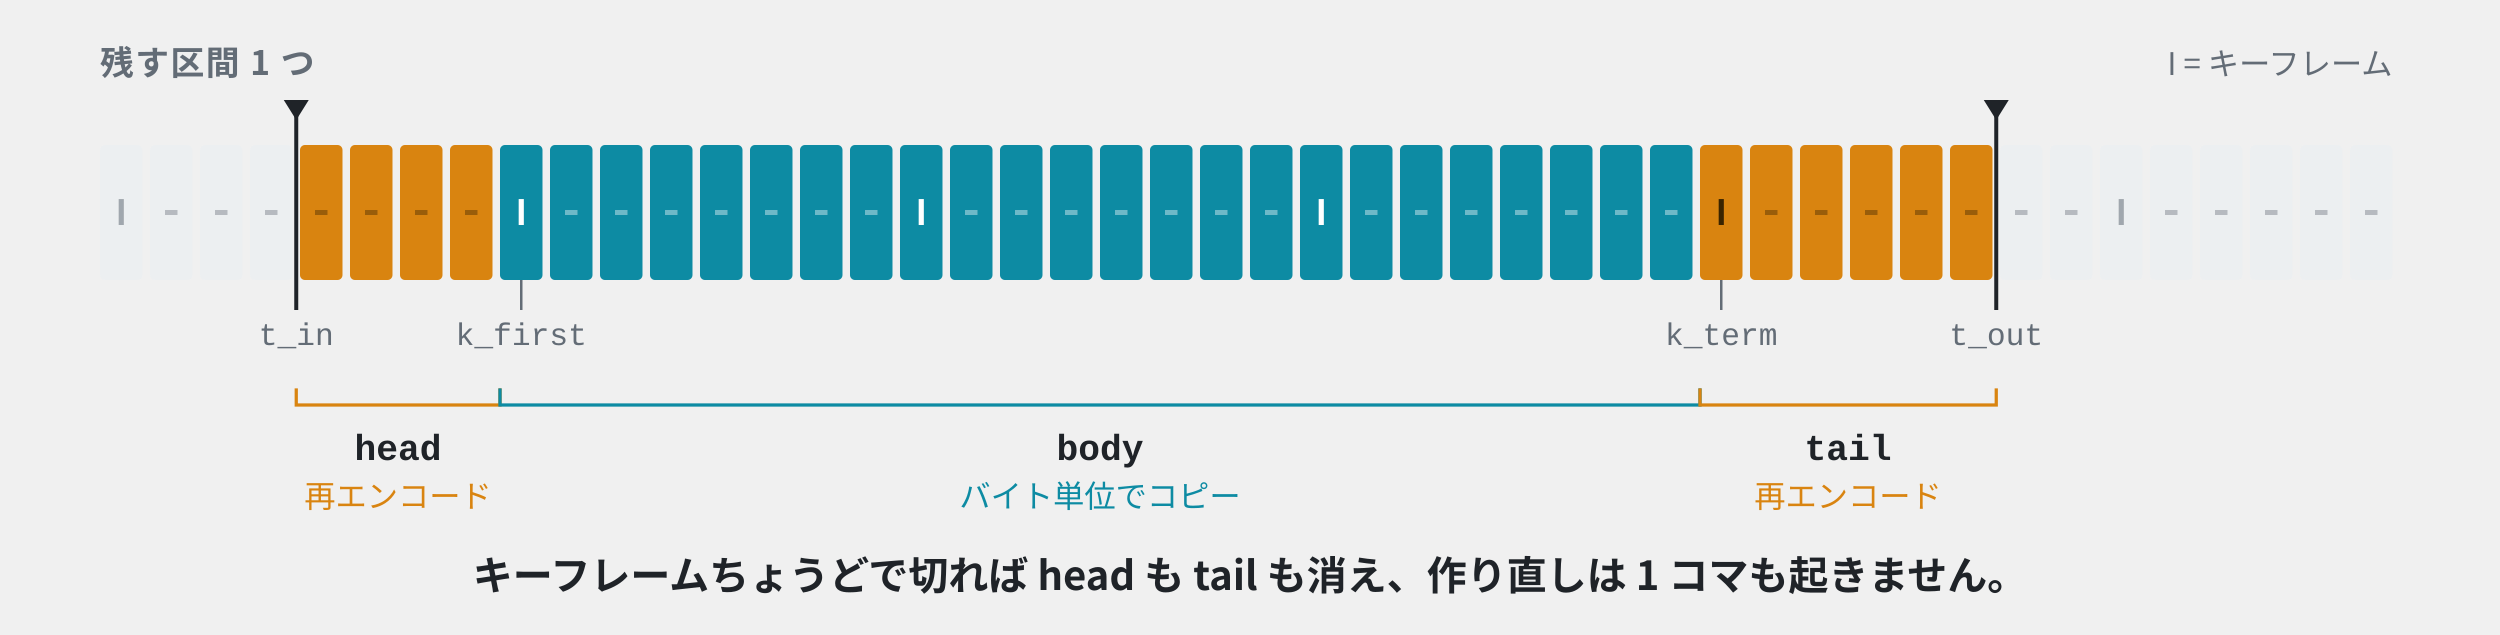
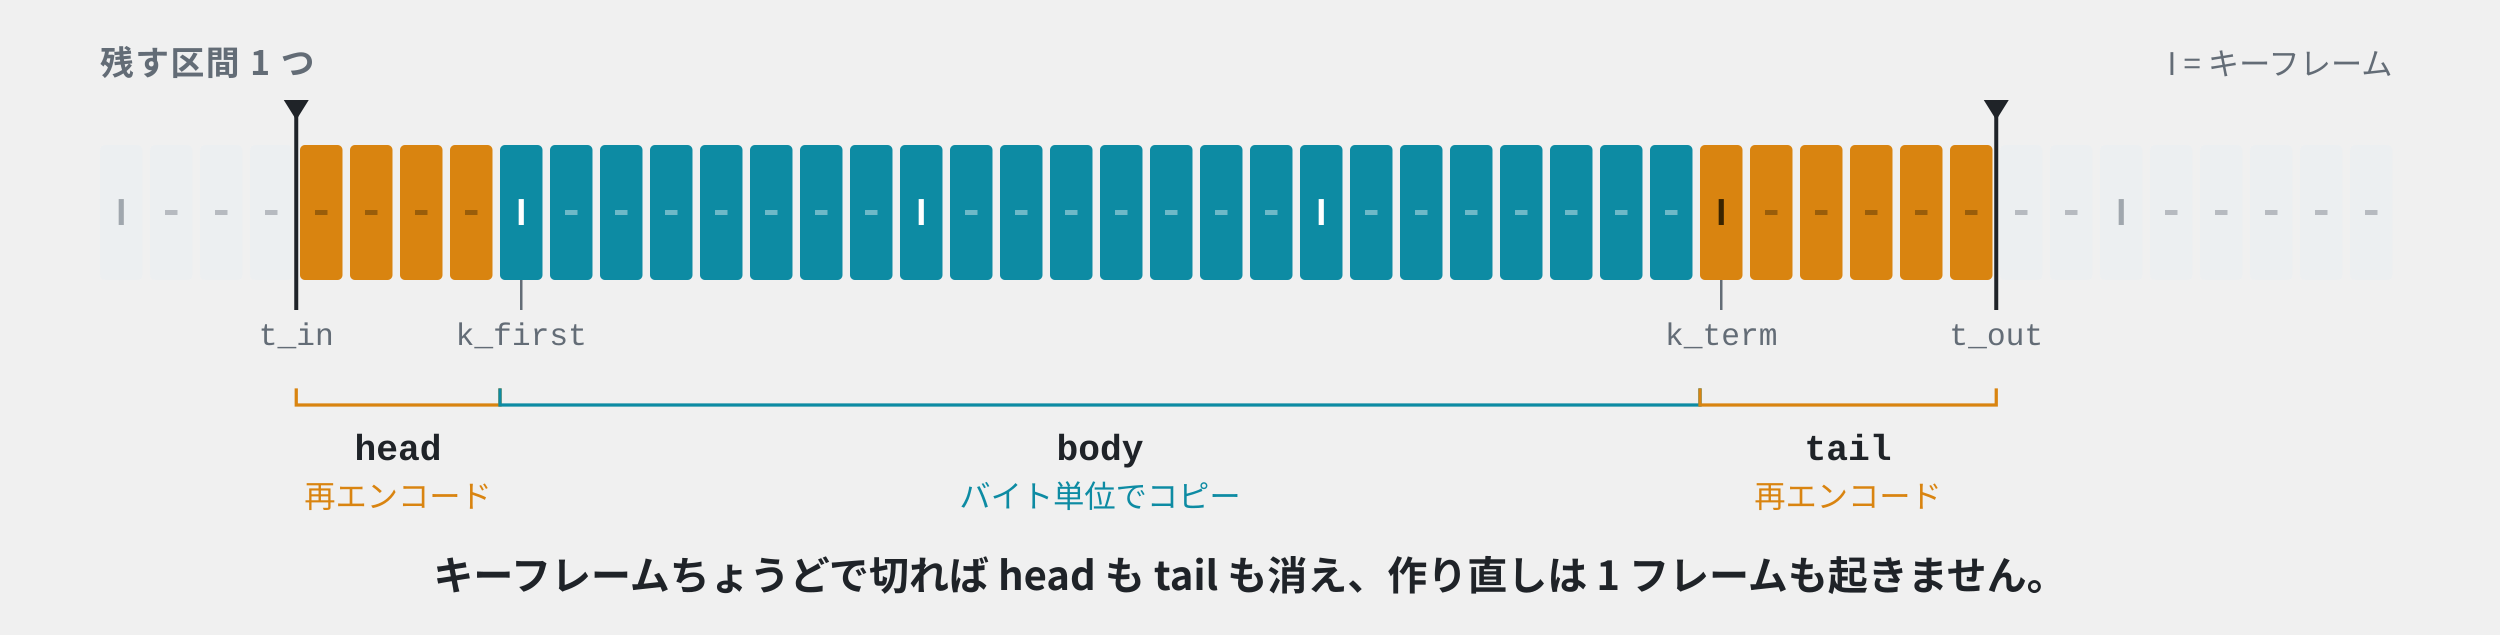
- <svg xmlns="http://www.w3.org/2000/svg" viewBox="0 0 1000 254" width="1000" height="254" font-family="-apple-system, BlinkMacSystemFont, 'Hiragino Sans', 'Hiragino Kaku Gothic ProN', 'Yu Gothic', YuGothic, 'Noto Sans JP', 'Noto Sans CJK JP', Meiryo, sans-serif">
+ <svg xmlns="http://www.w3.org/2000/svg" viewBox="0 0 1000 254" width="1000" height="254" font-family="'Noto Sans CJK JP', 'Noto Sans JP', -apple-system, BlinkMacSystemFont, 'Hiragino Sans', 'Hiragino Kaku Gothic ProN', 'Yu Gothic', YuGothic, Meiryo, sans-serif">
  <text x="40" y="30" font-size="13.5" font-weight="600" letter-spacing="0.6" fill="#636c76">残す区間 1 つ</text>
  <text x="957.0" y="30" text-anchor="end" font-size="12.5" fill="#636c76">I = キーフレーム</text>
  <rect x="40.0" y="58" width="17" height="54" rx="2" fill="#eaeef2" opacity="0.55" />
  <text x="48.5" y="90" text-anchor="middle" font-size="14" font-weight="700" fill="#636c76" opacity="0.55">I</text>
  <rect x="60.0" y="58" width="17" height="54" rx="2" fill="#eaeef2" opacity="0.55" />
  <rect x="66.0" y="84" width="5" height="2" fill="#636c76" opacity="0.4" />
  <rect x="80.0" y="58" width="17" height="54" rx="2" fill="#eaeef2" opacity="0.55" />
  <rect x="86.0" y="84" width="5" height="2" fill="#636c76" opacity="0.4" />
  <rect x="100.0" y="58" width="17" height="54" rx="2" fill="#eaeef2" opacity="0.55" />
  <rect x="106.0" y="84" width="5" height="2" fill="#636c76" opacity="0.4" />
  <rect x="120.0" y="58" width="17" height="54" rx="2" fill="#d98410" opacity="1" />
  <rect x="126.0" y="84" width="5" height="2" fill="#3a2400" opacity="0.4" />
  <rect x="140.0" y="58" width="17" height="54" rx="2" fill="#d98410" opacity="1" />
  <rect x="146.0" y="84" width="5" height="2" fill="#3a2400" opacity="0.4" />
  <rect x="160.0" y="58" width="17" height="54" rx="2" fill="#d98410" opacity="1" />
  <rect x="166.0" y="84" width="5" height="2" fill="#3a2400" opacity="0.4" />
  <rect x="180.0" y="58" width="17" height="54" rx="2" fill="#d98410" opacity="1" />
  <rect x="186.0" y="84" width="5" height="2" fill="#3a2400" opacity="0.4" />
  <rect x="200.0" y="58" width="17" height="54" rx="2" fill="#0d8ba3" opacity="1" />
  <text x="208.5" y="90" text-anchor="middle" font-size="14" font-weight="700" fill="#ffffff" opacity="1">I</text>
  <rect x="220.0" y="58" width="17" height="54" rx="2" fill="#0d8ba3" opacity="1" />
  <rect x="226.0" y="84" width="5" height="2" fill="#ffffff" opacity="0.4" />
  <rect x="240.0" y="58" width="17" height="54" rx="2" fill="#0d8ba3" opacity="1" />
  <rect x="246.0" y="84" width="5" height="2" fill="#ffffff" opacity="0.4" />
  <rect x="260.0" y="58" width="17" height="54" rx="2" fill="#0d8ba3" opacity="1" />
  <rect x="266.0" y="84" width="5" height="2" fill="#ffffff" opacity="0.4" />
  <rect x="280.0" y="58" width="17" height="54" rx="2" fill="#0d8ba3" opacity="1" />
  <rect x="286.0" y="84" width="5" height="2" fill="#ffffff" opacity="0.4" />
  <rect x="300.0" y="58" width="17" height="54" rx="2" fill="#0d8ba3" opacity="1" />
  <rect x="306.0" y="84" width="5" height="2" fill="#ffffff" opacity="0.4" />
  <rect x="320.0" y="58" width="17" height="54" rx="2" fill="#0d8ba3" opacity="1" />
  <rect x="326.0" y="84" width="5" height="2" fill="#ffffff" opacity="0.4" />
  <rect x="340.0" y="58" width="17" height="54" rx="2" fill="#0d8ba3" opacity="1" />
  <rect x="346.0" y="84" width="5" height="2" fill="#ffffff" opacity="0.4" />
  <rect x="360.0" y="58" width="17" height="54" rx="2" fill="#0d8ba3" opacity="1" />
  <text x="368.5" y="90" text-anchor="middle" font-size="14" font-weight="700" fill="#ffffff" opacity="1">I</text>
  <rect x="380.0" y="58" width="17" height="54" rx="2" fill="#0d8ba3" opacity="1" />
  <rect x="386.0" y="84" width="5" height="2" fill="#ffffff" opacity="0.4" />
  <rect x="400.0" y="58" width="17" height="54" rx="2" fill="#0d8ba3" opacity="1" />
  <rect x="406.0" y="84" width="5" height="2" fill="#ffffff" opacity="0.4" />
  <rect x="420.0" y="58" width="17" height="54" rx="2" fill="#0d8ba3" opacity="1" />
  <rect x="426.0" y="84" width="5" height="2" fill="#ffffff" opacity="0.4" />
  <rect x="440.0" y="58" width="17" height="54" rx="2" fill="#0d8ba3" opacity="1" />
  <rect x="446.0" y="84" width="5" height="2" fill="#ffffff" opacity="0.4" />
  <rect x="460.0" y="58" width="17" height="54" rx="2" fill="#0d8ba3" opacity="1" />
  <rect x="466.0" y="84" width="5" height="2" fill="#ffffff" opacity="0.4" />
  <rect x="480.0" y="58" width="17" height="54" rx="2" fill="#0d8ba3" opacity="1" />
  <rect x="486.0" y="84" width="5" height="2" fill="#ffffff" opacity="0.4" />
  <rect x="500.0" y="58" width="17" height="54" rx="2" fill="#0d8ba3" opacity="1" />
  <rect x="506.0" y="84" width="5" height="2" fill="#ffffff" opacity="0.4" />
  <rect x="520.0" y="58" width="17" height="54" rx="2" fill="#0d8ba3" opacity="1" />
  <text x="528.5" y="90" text-anchor="middle" font-size="14" font-weight="700" fill="#ffffff" opacity="1">I</text>
  <rect x="540.0" y="58" width="17" height="54" rx="2" fill="#0d8ba3" opacity="1" />
  <rect x="546.0" y="84" width="5" height="2" fill="#ffffff" opacity="0.4" />
  <rect x="560.0" y="58" width="17" height="54" rx="2" fill="#0d8ba3" opacity="1" />
  <rect x="566.0" y="84" width="5" height="2" fill="#ffffff" opacity="0.4" />
  <rect x="580.0" y="58" width="17" height="54" rx="2" fill="#0d8ba3" opacity="1" />
  <rect x="586.0" y="84" width="5" height="2" fill="#ffffff" opacity="0.4" />
  <rect x="600.0" y="58" width="17" height="54" rx="2" fill="#0d8ba3" opacity="1" />
  <rect x="606.0" y="84" width="5" height="2" fill="#ffffff" opacity="0.4" />
  <rect x="620.0" y="58" width="17" height="54" rx="2" fill="#0d8ba3" opacity="1" />
  <rect x="626.0" y="84" width="5" height="2" fill="#ffffff" opacity="0.4" />
  <rect x="640.0" y="58" width="17" height="54" rx="2" fill="#0d8ba3" opacity="1" />
  <rect x="646.0" y="84" width="5" height="2" fill="#ffffff" opacity="0.4" />
  <rect x="660.0" y="58" width="17" height="54" rx="2" fill="#0d8ba3" opacity="1" />
  <rect x="666.0" y="84" width="5" height="2" fill="#ffffff" opacity="0.4" />
  <rect x="680.0" y="58" width="17" height="54" rx="2" fill="#d98410" opacity="1" />
  <text x="688.5" y="90" text-anchor="middle" font-size="14" font-weight="700" fill="#3a2400" opacity="1">I</text>
  <rect x="700.0" y="58" width="17" height="54" rx="2" fill="#d98410" opacity="1" />
  <rect x="706.0" y="84" width="5" height="2" fill="#3a2400" opacity="0.4" />
  <rect x="720.0" y="58" width="17" height="54" rx="2" fill="#d98410" opacity="1" />
  <rect x="726.0" y="84" width="5" height="2" fill="#3a2400" opacity="0.4" />
  <rect x="740.0" y="58" width="17" height="54" rx="2" fill="#d98410" opacity="1" />
  <rect x="746.0" y="84" width="5" height="2" fill="#3a2400" opacity="0.4" />
  <rect x="760.0" y="58" width="17" height="54" rx="2" fill="#d98410" opacity="1" />
  <rect x="766.0" y="84" width="5" height="2" fill="#3a2400" opacity="0.4" />
  <rect x="780.0" y="58" width="17" height="54" rx="2" fill="#d98410" opacity="1" />
  <rect x="786.0" y="84" width="5" height="2" fill="#3a2400" opacity="0.4" />
  <rect x="800.0" y="58" width="17" height="54" rx="2" fill="#eaeef2" opacity="0.55" />
  <rect x="806.0" y="84" width="5" height="2" fill="#636c76" opacity="0.4" />
  <rect x="820.0" y="58" width="17" height="54" rx="2" fill="#eaeef2" opacity="0.55" />
  <rect x="826.0" y="84" width="5" height="2" fill="#636c76" opacity="0.4" />
  <rect x="840.0" y="58" width="17" height="54" rx="2" fill="#eaeef2" opacity="0.55" />
  <text x="848.5" y="90" text-anchor="middle" font-size="14" font-weight="700" fill="#636c76" opacity="0.55">I</text>
  <rect x="860.0" y="58" width="17" height="54" rx="2" fill="#eaeef2" opacity="0.55" />
  <rect x="866.0" y="84" width="5" height="2" fill="#636c76" opacity="0.4" />
  <rect x="880.0" y="58" width="17" height="54" rx="2" fill="#eaeef2" opacity="0.55" />
  <rect x="886.0" y="84" width="5" height="2" fill="#636c76" opacity="0.4" />
  <rect x="900.0" y="58" width="17" height="54" rx="2" fill="#eaeef2" opacity="0.55" />
  <rect x="906.0" y="84" width="5" height="2" fill="#636c76" opacity="0.4" />
  <rect x="920.0" y="58" width="17" height="54" rx="2" fill="#eaeef2" opacity="0.55" />
  <rect x="926.0" y="84" width="5" height="2" fill="#636c76" opacity="0.4" />
  <rect x="940.0" y="58" width="17" height="54" rx="2" fill="#eaeef2" opacity="0.55" />
  <rect x="946.0" y="84" width="5" height="2" fill="#636c76" opacity="0.4" />
  <path d="M113.5 40 L123.5 40 L118.5 48 Z" fill="#1f2328" />
  <line x1="118.5" y1="44" x2="118.5" y2="124" stroke="#1f2328" stroke-width="1.6" />
  <path d="M793.5 40 L803.5 40 L798.5 48 Z" fill="#1f2328" />
  <line x1="798.5" y1="44" x2="798.5" y2="124" stroke="#1f2328" stroke-width="1.6" />
  <line x1="208.5" y1="112" x2="208.5" y2="124" stroke="#636c76" stroke-width="1" />
  <line x1="688.5" y1="112" x2="688.5" y2="124" stroke="#636c76" stroke-width="1" />
  <text x="118.5" y="138" text-anchor="middle" font-size="12.5" font-family="ui-monospace, SFMono-Regular, Menlo, Consolas, 'Liberation Mono', monospace" fill="#636c76">t_in</text>
  <text x="208.5" y="138" text-anchor="middle" font-size="12.5" font-family="ui-monospace, SFMono-Regular, Menlo, Consolas, 'Liberation Mono', monospace" fill="#636c76">k_first</text>
  <text x="688.5" y="138" text-anchor="middle" font-size="12.5" font-family="ui-monospace, SFMono-Regular, Menlo, Consolas, 'Liberation Mono', monospace" fill="#636c76">k_term</text>
  <text x="798.5" y="138" text-anchor="middle" font-size="12.5" font-family="ui-monospace, SFMono-Regular, Menlo, Consolas, 'Liberation Mono', monospace" fill="#636c76">t_out</text>
  <path d="M118.5 156 V162 H200.0 V156" fill="none" stroke="#d98410" stroke-width="1.3" stroke-linecap="square" />
  <text x="159.2" y="184" text-anchor="middle" font-size="14.5" font-weight="700" font-family="ui-monospace, SFMono-Regular, Menlo, Consolas, 'Liberation Mono', monospace" fill="#1f2328">head</text>
  <text x="159.2" y="203" text-anchor="middle" font-size="12.5" fill="#d98410">再エンコード</text>
  <path d="M200.0 156 V162 H680.0 V156" fill="none" stroke="#0d8ba3" stroke-width="1.3" stroke-linecap="square" />
  <text x="440.0" y="184" text-anchor="middle" font-size="14.5" font-weight="700" font-family="ui-monospace, SFMono-Regular, Menlo, Consolas, 'Liberation Mono', monospace" fill="#1f2328">body</text>
  <text x="440.0" y="203" text-anchor="middle" font-size="12.5" fill="#0d8ba3">バイト単位でコピー</text>
  <path d="M680.0 156 V162 H798.5 V156" fill="none" stroke="#d98410" stroke-width="1.3" stroke-linecap="square" />
  <text x="739.2" y="184" text-anchor="middle" font-size="14.5" font-weight="700" font-family="ui-monospace, SFMono-Regular, Menlo, Consolas, 'Liberation Mono', monospace" fill="#1f2328">tail</text>
  <text x="739.2" y="203" text-anchor="middle" font-size="12.5" fill="#d98410">再エンコード</text>
-   <text x="500" y="236" text-anchor="middle" font-size="16" font-weight="600" fill="#1f2328">キーフレームちょうどで切れば head も tail も消え、作り直しは 1 コマも起きません。</text>
+   <text x="500" y="236" text-anchor="middle" font-size="16" font-weight="600" fill="#1f2328">キーフレームちょうどで切れば head も tail も消え、作り直しは 1 フレームも起きません。</text>
</svg>
